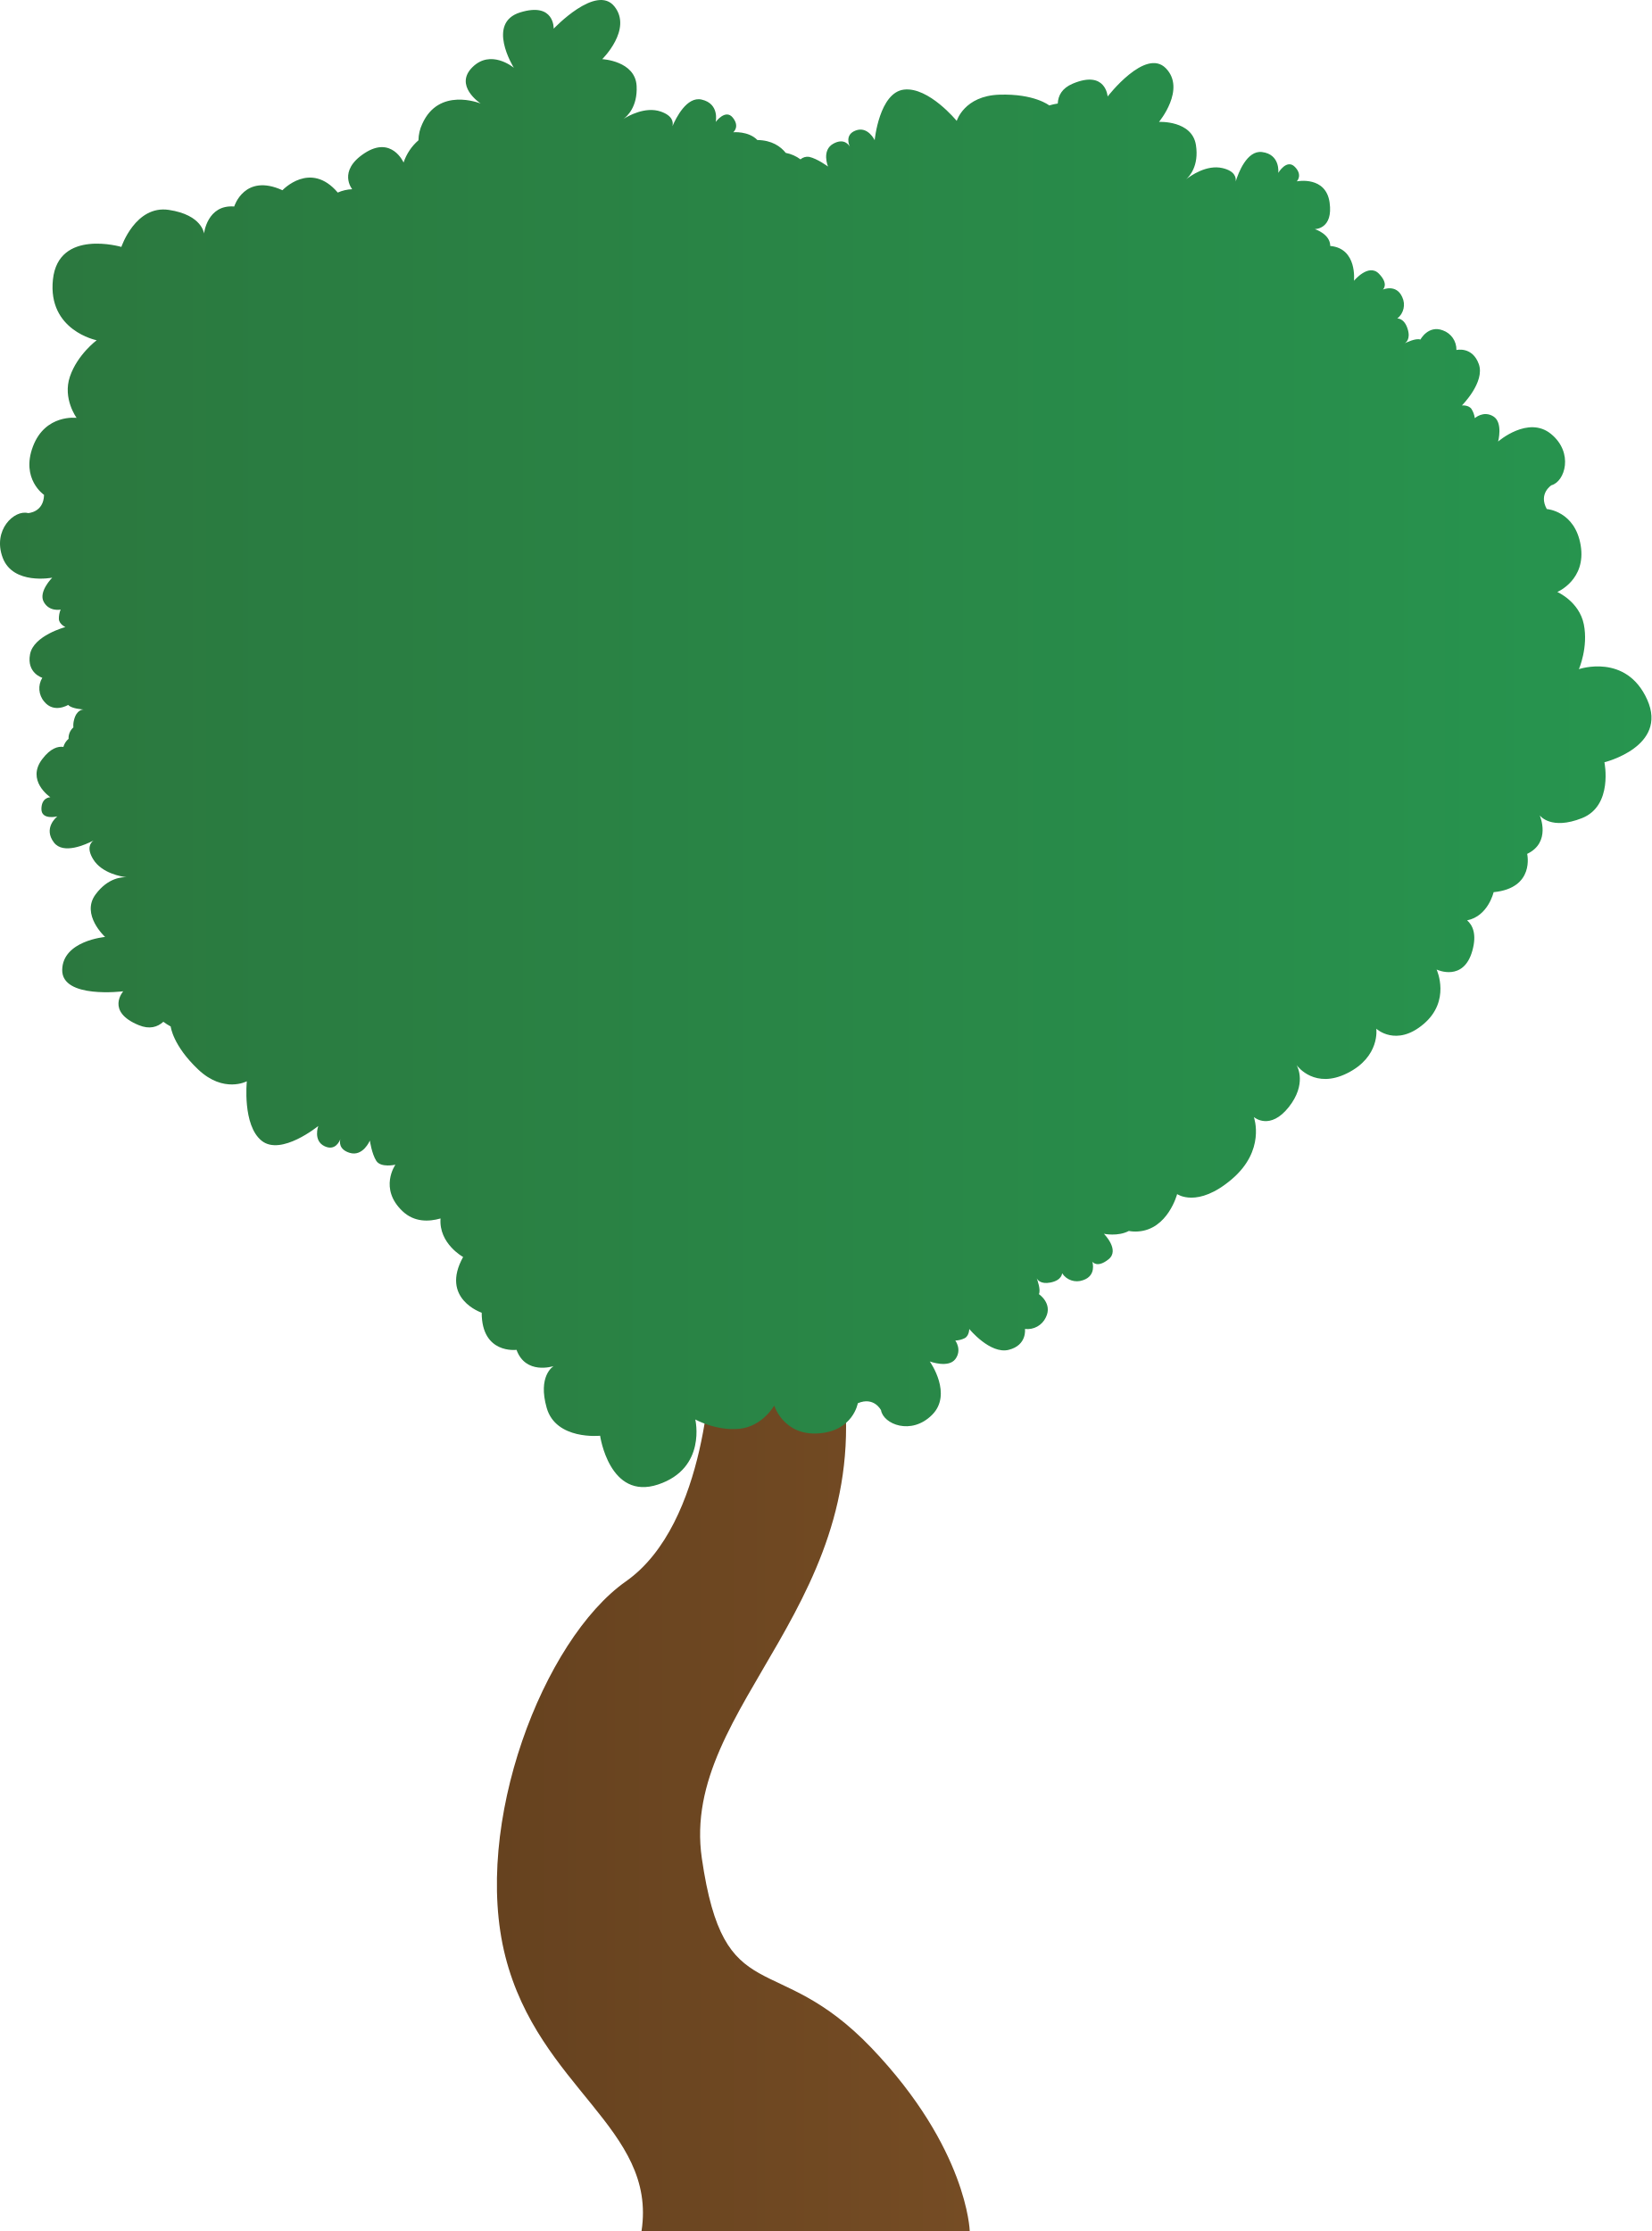
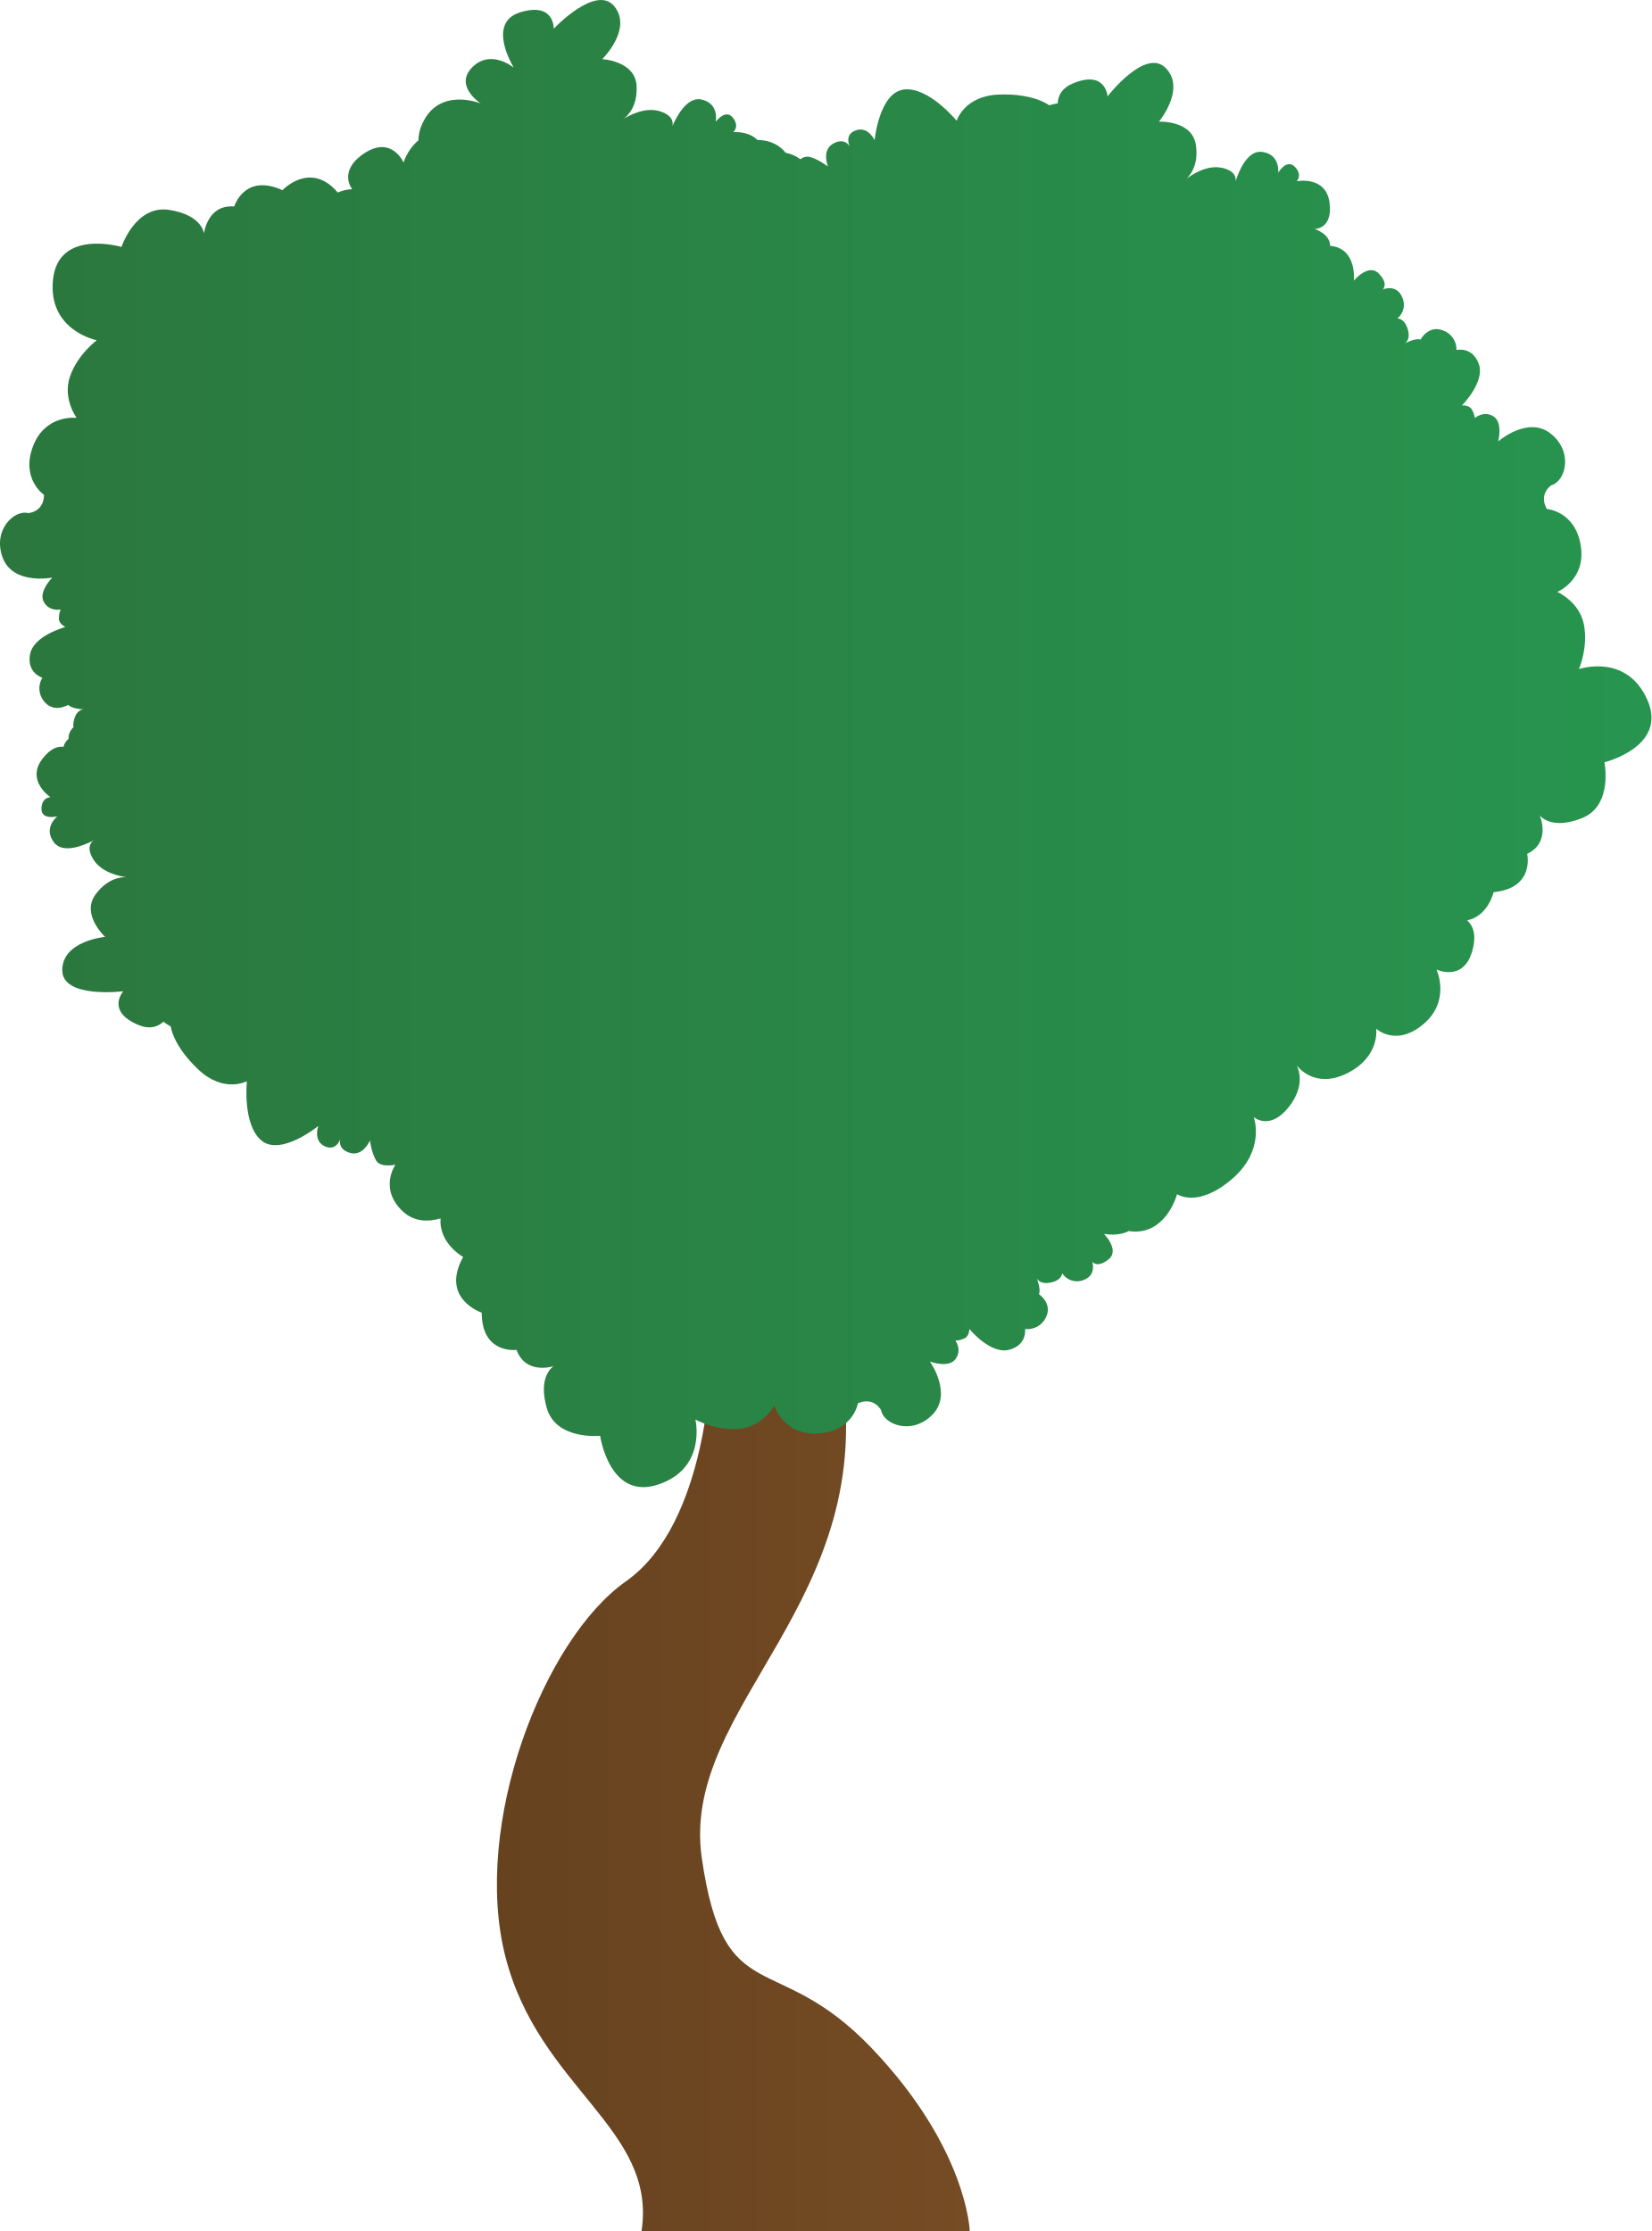
- <svg xmlns="http://www.w3.org/2000/svg" width="1109.504" height="1498.993" viewBox="0 0 1109.504 1498.993">
+ <svg xmlns="http://www.w3.org/2000/svg" width="1109.5" height="1498.99" viewBox="0 0 1109.5 1498.99">
  <defs>
-     <linearGradient id="a" x1="333.831" y1="1207.258" x2="651.489" y2="1207.258" gradientUnits="userSpaceOnUse">
+     <style>
+       .cls-1 {
+         fill: url(#linear-gradient);
+       }
+ 
+       .cls-2 {
+         fill: url(#linear-gradient-2);
+       }
+     </style>
+     <linearGradient id="linear-gradient" x1="333.83" y1="1207.26" x2="651.49" y2="1207.26" gradientUnits="userSpaceOnUse">
      <stop offset="0" stop-color="#66421f" />
      <stop offset="1" stop-color="#754c24" />
    </linearGradient>
-     <linearGradient id="b" y1="499.585" x2="1109.504" y2="499.585" gradientUnits="userSpaceOnUse">
+     <linearGradient id="linear-gradient-2" y1="499.58" x2="1109.5" y2="499.58" gradientUnits="userSpaceOnUse">
      <stop offset="0" stop-color="#2b773e" />
      <stop offset="1" stop-color="#27954f" />
    </linearGradient>
  </defs>
-   <g>
-     <path d="M431,1498.993H651.489s-1.5-55.5-66-122.993S486.5,1352,471.5,1248.506s121.494-172.491,93-332.983h-87s-1.5,107.994-57,146.992-103.495,163.492-81,251.988S441.5,1430,431,1498.993Z" fill="url(#a)" />
-     <path d="M1077.894,512.167s6.02,29.19-15.1,37.54c-20.649,8.17-28.069-1.45-28.389-1.89.23.54,7.79,18.13-8.42,25.9,0,0,5.4,22.98-22.54,25.73,0,0-3.661,16.11-17.8,18.93,3.55,3.09,6.74,9.1,3.45,20.63-5.92,20.73-23.46,12.65-23.95,12.42.26.57,9.52,21.08-8.7,36.58-18.49,15.73-31.82,3.17-31.82,3.17s2.78,18.87-19.64,29.97c-21.451,10.62-32.951-4.22-33.911-5.52.661,1.15,6.911,12.83-5.219,28.18-12.561,15.88-23.11,7.05-23.49,6.72.2.57,7.939,22.44-14.87,41.83-23.1,19.65-36.661,9.94-36.661,9.94s-6.239,23.89-26.419,25.12a23.969,23.969,0,0,1-6.04-.34c-7.341,3.9-16.75,1.89-16.75,1.89s10.919,10.91,3.12,17.15c-7.5,6.01-10.671,1.9-10.9,1.58.14.44,2.88,9.42-6.25,12.46a11.847,11.847,0,0,1-14.041-4.68s0,4.68-7.8,6.24c-6.84,1.36-8.88-2.05-9.28-2.92.46,1.22,2.89,7.89,1.48,10.72,0,0,9.359,6.24,4.68,15.6a13.681,13.681,0,0,1-14.04,7.8s1.56,10.91-10.92,14.03-26.51-14.03-26.51-14.03,0,4.67-3.121,6.23a15.542,15.542,0,0,1-6.24,1.56s4.681,6.24,0,12.48c-4.589,6.12-16.689,1.73-17.149,1.57.429.61,15.389,22.03,1.55,35.87-14.04,14.03-32.75,6.24-34.31-3.12,0,0-4.68-9.36-15.6-4.68,0,0-3.119,18.71-26.519,20.27s-29.63-18.71-29.63-18.71-7.8,14.04-23.4,15.6-29.63-6.24-29.63-6.24,7.8,32.75-24.96,43.67-38.99-32.76-38.99-32.76-29.64,3.12-35.881-18.71c-6.089-21.31,4.161-27.77,4.661-28.07-.73.23-18.83,5.88-24.93-10.93,0,0-23.4,3.12-23.4-24.95,0,0-28.081-9.36-12.48-37.44,0,0-16.44-8.97-15.17-25.88-7.921,2.26-17.631,2.57-25.49-4.84-16.151-15.25-4.83-31.29-4.83-31.29s-9.76,2.25-12.841-2.57-4.319-13.63-4.319-13.63-4.6,10.94-13.51,8.25c-7.74-2.33-6.7-7.87-6.29-9.3-.6,1.61-3.52,8.14-10.54,4.88-7.96-3.7-4.321-13.63-4.321-13.63s-24.939,20.36-38.01,9.94-9.99-39.98-9.99-39.98-15.479,8.31-32.639-7.89-18.51-28.93-18.51-28.93a39.069,39.069,0,0,1-4.93-3.16c-3.951,3.59-9.31,5.23-16.52,2.27-22.431-9.19-10.431-22.75-10.431-22.75s-41.319,5.23-41-14.4,28.82-22.12,28.82-22.12-16.45-14.99-6.41-28.57c8.41-11.38,18.01-11.72,20.91-11.53-3.51-.43-16.71-2.64-22.49-12.06-4.49-7.32-1.98-10.98.169-12.61-5.409,2.81-20.259,9.44-26.5,1.39-7.48-9.68,1.73-17.22,2.23-17.63-.53.13-10.83,2.56-10.7-5.09.13-7.67,5.76-7.76,6.01-7.76-.54-.38-16.32-11.31-5.47-25.61,5.63-7.43,10.65-8.72,14.22-8.21a11.174,11.174,0,0,1,3.49-5.45,9.584,9.584,0,0,1,3.23-7.67,14.047,14.047,0,0,1,.38-4.79c1.68-7.17,6.01-7.25,6.639-7.23-.839-.05-8.429-.54-10.5-3.1,0,0-9.56,5.92-16.13-2.22a13.652,13.652,0,0,1-1.27-16s-10.59-3.11-8.25-15.76,23.77-18.31,23.77-18.31-4.25-1.94-4.38-5.42a15.655,15.655,0,0,1,1.17-6.33s-7.62,1.67-11.35-5.17,5.7-16.26,5.7-16.26-26.34,5.13-33.29-13.46,7.91-32.4,17.07-29.93c0,0,10.46-.38,10.73-12.25,0,0-15.74-10.61-7.45-32.54s29.32-19.2,29.32-19.2-9.54-12.92-4.48-27.76,17.97-24.38,17.97-24.38-33.04-6.49-29.39-40.82,45.979-21.9,45.979-21.9,9.461-28.25,31.911-24.87,23.609,15.9,23.609,15.9,2.091-19.62,20.291-18.18c0,0,6.86-22.58,32.41-10.93,0,0,18.73-20.12,37.16,1.56a25.859,25.859,0,0,1,9.69-2.24s-10.01-12.21,8.28-24.2,26.24,6.27,26.24,6.27a33.919,33.919,0,0,1,10-14.95,26.432,26.432,0,0,1,2.54-10.98c11.06-24.82,38.28-14.1,39.25-13.72-.8-.53-17.891-12.12-5.58-24.37,12.33-12.28,27.26-.15,27.88.36-.54-.88-18.56-30.19,4.26-37.22,23.16-7.15,22.5,10.94,22.5,10.94s28.6-30.28,40.819-14.92-8.209,35.39-8.209,35.39,22.219,1.13,23.1,18c.73,14.13-6.47,20.48-8.83,22.18,2.98-1.9,14.59-8.57,25.04-4.97,8.11,2.8,8.5,7.23,7.87,9.84,2.4-5.6,9.65-20.16,19.59-17.89,12.26,2.79,9.459,15.04,9.459,15.04s6.621-9.02,11.51-2.88.281,9.81.281,9.81,10.189-.98,16.209,5.21c9.73.15,15.591,4.3,19.061,8.64a24.145,24.145,0,0,1,9.9,4.35,7.274,7.274,0,0,1,5.77-1.69c5.591,1.2,12.721,6.52,12.721,6.52s-4.54-10.96,3.65-15.4c7.3-3.96,10.48,1.06,11.08,2.19-.63-1.32-3.53-8.27,3.91-11.02,8.23-3.06,12.71,6.52,12.71,6.52s3.1-32.05,19.709-33.99,35.421,21.04,35.421,21.04,5-16.83,28.59-17.62,33.57,7.22,33.57,7.22a39.4,39.4,0,0,1,5.72-1.28c.23-5.33,2.84-10.29,10.01-13.33,22.33-9.45,23.5,8.61,23.5,8.61s25.38-33.02,39.1-18.98-4.59,36.04-4.59,36.04,22.23-1.12,24.81,15.57c2.16,13.98-4.36,21.03-6.54,22.96,2.78-2.19,13.649-10.01,24.409-7.48,8.351,1.96,9.191,6.33,8.831,8.99,1.81-5.81,7.56-21.03,17.669-19.79,12.48,1.54,10.941,14.01,10.941,14.01s5.67-9.65,11.16-4.03c5.27,5.41,1.57,9.42,1.29,9.72.71-.13,19.51-3.58,22.03,14.16,2.52,17.79-9.55,17.93-9.921,17.93.421.14,10.381,3.42,10.351,11.32,18.379,1.62,15.93,23.41,15.93,23.41s9.79-11.94,16.77-4.79c6.73,6.9,2.909,10.46,2.64,10.7.509-.22,9.11-3.74,13.009,4.99A11.833,11.833,0,0,1,938.754,214s4.66-.46,6.98,7.15c2.079,6.81-1.3,9.13-2.04,9.54,1.03-.51,7.57-3.69,10.57-2.54,0,0,5.289-9.93,15.059-6.19a13.682,13.682,0,0,1,9.141,13.2s10.71-2.62,15.04,9.49-11.36,27.77-11.36,27.77,4.649-.46,6.51,2.49a15.546,15.546,0,0,1,2.169,6.05s5.74-5.27,12.411-1.22,3.24,16.92,3.24,16.92,20.2-17.67,35.55-5.08,9.42,31.99.259,34.46c0,0-8.849,5.58-3.119,15.98,0,0,18.93,1.27,22.78,24.4s-15.71,31.33-15.71,31.33,14.73,6.38,17.819,21.75-3.3,30.1-3.3,30.1,31.829-10.97,45.91,20.55S1077.894,512.167,1077.894,512.167Z" fill="url(#b)" />
+   <g id="Layer_2" data-name="Layer 2">
+     <g id="Layer_1-2" data-name="Layer 1">
+       <g>
+         <path class="cls-1" d="M431,1499H651.49s-1.5-55.49-66-123-99-24-114-127.49,121.49-172.5,93-333h-87s-1.5,108-57,147S317,1226,339.5,1314.5,441.5,1430,431,1499Z" />
+         <path class="cls-2" d="M1077.89,512.17s6,29.19-15.1,37.54c-20.65,8.17-28.07-1.45-28.39-1.89.23.54,7.79,18.13-8.42,25.9,0,0,5.4,23-22.54,25.73,0,0-3.66,16.11-17.8,18.93,3.55,3.09,6.74,9.1,3.45,20.63-5.92,20.73-23.46,12.65-24,12.42.26.57,9.52,21.08-8.7,36.58-18.49,15.73-31.82,3.17-31.82,3.17s2.78,18.87-19.64,30c-21.45,10.62-33-4.22-33.91-5.52.66,1.15,6.91,12.83-5.22,28.18-12.56,15.88-23.11,7.05-23.49,6.72.2.57,7.94,22.44-14.87,41.83-23.1,19.65-36.66,9.94-36.66,9.94s-6.24,23.89-26.42,25.12a24,24,0,0,1-6-.34C751,831,741.62,829,741.62,829s10.92,10.91,3.12,17.15c-7.5,6-10.67,1.9-10.9,1.58.14.44,2.88,9.42-6.25,12.46a11.85,11.85,0,0,1-14-4.68s0,4.68-7.8,6.24c-6.84,1.36-8.88-2.05-9.28-2.92.46,1.22,2.89,7.89,1.48,10.72,0,0,9.36,6.24,4.68,15.6a13.68,13.68,0,0,1-14,7.8s1.56,10.91-10.92,14-26.51-14-26.51-14,0,4.67-3.12,6.23a15.55,15.55,0,0,1-6.24,1.56s4.68,6.24,0,12.48-16.69,1.73-17.15,1.57c.43.61,15.39,22,1.55,35.87-14,14-32.75,6.24-34.31-3.12,0,0-4.68-9.36-15.6-4.68,0,0-3.12,18.71-26.52,20.27s-29.63-18.71-29.63-18.71-7.8,14-23.4,15.6-29.63-6.24-29.63-6.24,7.8,32.75-25,43.67-39-32.76-39-32.76-29.64,3.12-35.88-18.71c-6.09-21.31,4.16-27.77,4.66-28.07-.73.23-18.83,5.88-24.93-10.93,0,0-23.4,3.12-23.4-25,0,0-28.08-9.36-12.48-37.44,0,0-16.44-9-15.17-25.88-7.92,2.26-17.63,2.57-25.49-4.84-16.15-15.25-4.83-31.29-4.83-31.29s-9.76,2.25-12.84-2.57-4.32-13.63-4.32-13.63-4.6,10.94-13.51,8.25c-7.74-2.33-6.7-7.87-6.29-9.3-.6,1.61-3.52,8.14-10.54,4.88-8-3.7-4.32-13.63-4.32-13.63s-24.94,20.36-38,9.94-10-40-10-40-15.48,8.31-32.64-7.89-18.51-28.93-18.51-28.93a39.07,39.07,0,0,1-4.93-3.16c-3.95,3.59-9.31,5.23-16.52,2.27-22.43-9.19-10.43-22.75-10.43-22.75s-41.32,5.23-41-14.4,28.82-22.12,28.82-22.12-16.45-15-6.41-28.57c8.41-11.38,18-11.72,20.91-11.53-3.51-.43-16.71-2.64-22.49-12.06-4.49-7.32-2-11,.17-12.61-5.41,2.81-20.26,9.44-26.5,1.39-7.48-9.68,1.73-17.22,2.23-17.63-.53.13-10.83,2.56-10.7-5.09s5.76-7.76,6-7.76c-.54-.38-16.32-11.31-5.47-25.61,5.63-7.43,10.65-8.72,14.22-8.21a11.17,11.17,0,0,1,3.49-5.45,9.58,9.58,0,0,1,3.23-7.67,14,14,0,0,1,.38-4.79c1.68-7.17,6-7.25,6.64-7.23-.84,0-8.43-.54-10.5-3.1,0,0-9.56,5.92-16.13-2.22a13.65,13.65,0,0,1-1.27-16s-10.59-3.11-8.25-15.76,23.77-18.31,23.77-18.31-4.25-1.94-4.38-5.42a15.66,15.66,0,0,1,1.17-6.33s-7.62,1.67-11.35-5.17,5.7-16.26,5.7-16.26S8.74,393.27,1.79,374.68s7.91-32.4,17.07-29.93c0,0,10.46-.38,10.73-12.25,0,0-15.74-10.61-7.45-32.54s29.32-19.2,29.32-19.2S41.92,267.84,47,253s18-24.38,18-24.38-33-6.49-29.39-40.82,46-21.9,46-21.9S91,137.65,113.45,141s23.61,15.9,23.61,15.9,2.09-19.62,20.29-18.18c0,0,6.86-22.58,32.41-10.93,0,0,18.73-20.12,37.16,1.56a25.86,25.86,0,0,1,9.69-2.24s-10-12.21,8.28-24.2,26.24,6.27,26.24,6.27a33.93,33.93,0,0,1,10-14.95,26.43,26.43,0,0,1,2.54-11c11.06-24.82,38.28-14.1,39.25-13.72-.8-.53-17.89-12.12-5.58-24.37s27.26-.15,27.88.36c-.54-.88-18.56-30.19,4.26-37.22C372.64,1.18,372,19.27,372,19.27S400.58-11,412.8,4.35s-8.21,35.39-8.21,35.39,22.22,1.13,23.1,18c.73,14.13-6.47,20.48-8.83,22.18,3-1.9,14.59-8.57,25-5,8.11,2.8,8.5,7.23,7.87,9.84,2.4-5.6,9.65-20.16,19.59-17.89,12.26,2.79,9.46,15,9.46,15s6.62-9,11.51-2.88.28,9.81.28,9.81,10.19-1,16.21,5.21c9.73.15,15.59,4.3,19.06,8.64a24.15,24.15,0,0,1,9.9,4.35,7.27,7.27,0,0,1,5.77-1.69c5.59,1.2,12.72,6.52,12.72,6.52s-4.54-11,3.65-15.4c7.3-4,10.48,1.06,11.08,2.19-.63-1.32-3.53-8.27,3.91-11,8.23-3.06,12.71,6.52,12.71,6.52s3.1-32,19.71-34,35.42,21,35.42,21,5-16.83,28.59-17.62,33.57,7.22,33.57,7.22a39.4,39.4,0,0,1,5.72-1.28c.23-5.33,2.84-10.29,10-13.33,22.33-9.45,23.5,8.61,23.5,8.61s25.38-33,39.1-19-4.59,36-4.59,36,22.23-1.12,24.81,15.57c2.16,14-4.36,21-6.54,23,2.78-2.19,13.65-10,24.41-7.48,8.35,2,9.19,6.33,8.83,9,1.81-5.81,7.56-21,17.67-19.79,12.48,1.54,10.94,14,10.94,14s5.67-9.65,11.16-4c5.27,5.41,1.57,9.42,1.29,9.72.71-.13,19.51-3.58,22,14.16s-9.55,17.93-9.92,17.93c.42.14,10.38,3.42,10.35,11.32,18.38,1.62,15.93,23.41,15.93,23.41s9.79-11.94,16.77-4.79c6.73,6.9,2.91,10.46,2.64,10.7.51-.22,9.11-3.74,13,5A11.83,11.83,0,0,1,938.75,214s4.66-.46,7,7.15c2.08,6.81-1.3,9.13-2,9.54,1-.51,7.57-3.69,10.57-2.54,0,0,5.29-9.93,15.06-6.19a13.68,13.68,0,0,1,9.14,13.2s10.71-2.62,15,9.49-11.36,27.77-11.36,27.77,4.65-.46,6.51,2.49a15.56,15.56,0,0,1,2.17,6s5.74-5.27,12.41-1.22,3.24,16.92,3.24,16.92,20.2-17.67,35.55-5.08,9.42,32,.26,34.46c0,0-8.85,5.58-3.12,16,0,0,18.93,1.27,22.78,24.4s-15.71,31.33-15.71,31.33,14.73,6.38,17.82,21.75-3.3,30.1-3.3,30.1,31.83-11,45.91,20.55S1077.89,512.17,1077.89,512.17Z" />
+       </g>
+     </g>
  </g>
</svg>
